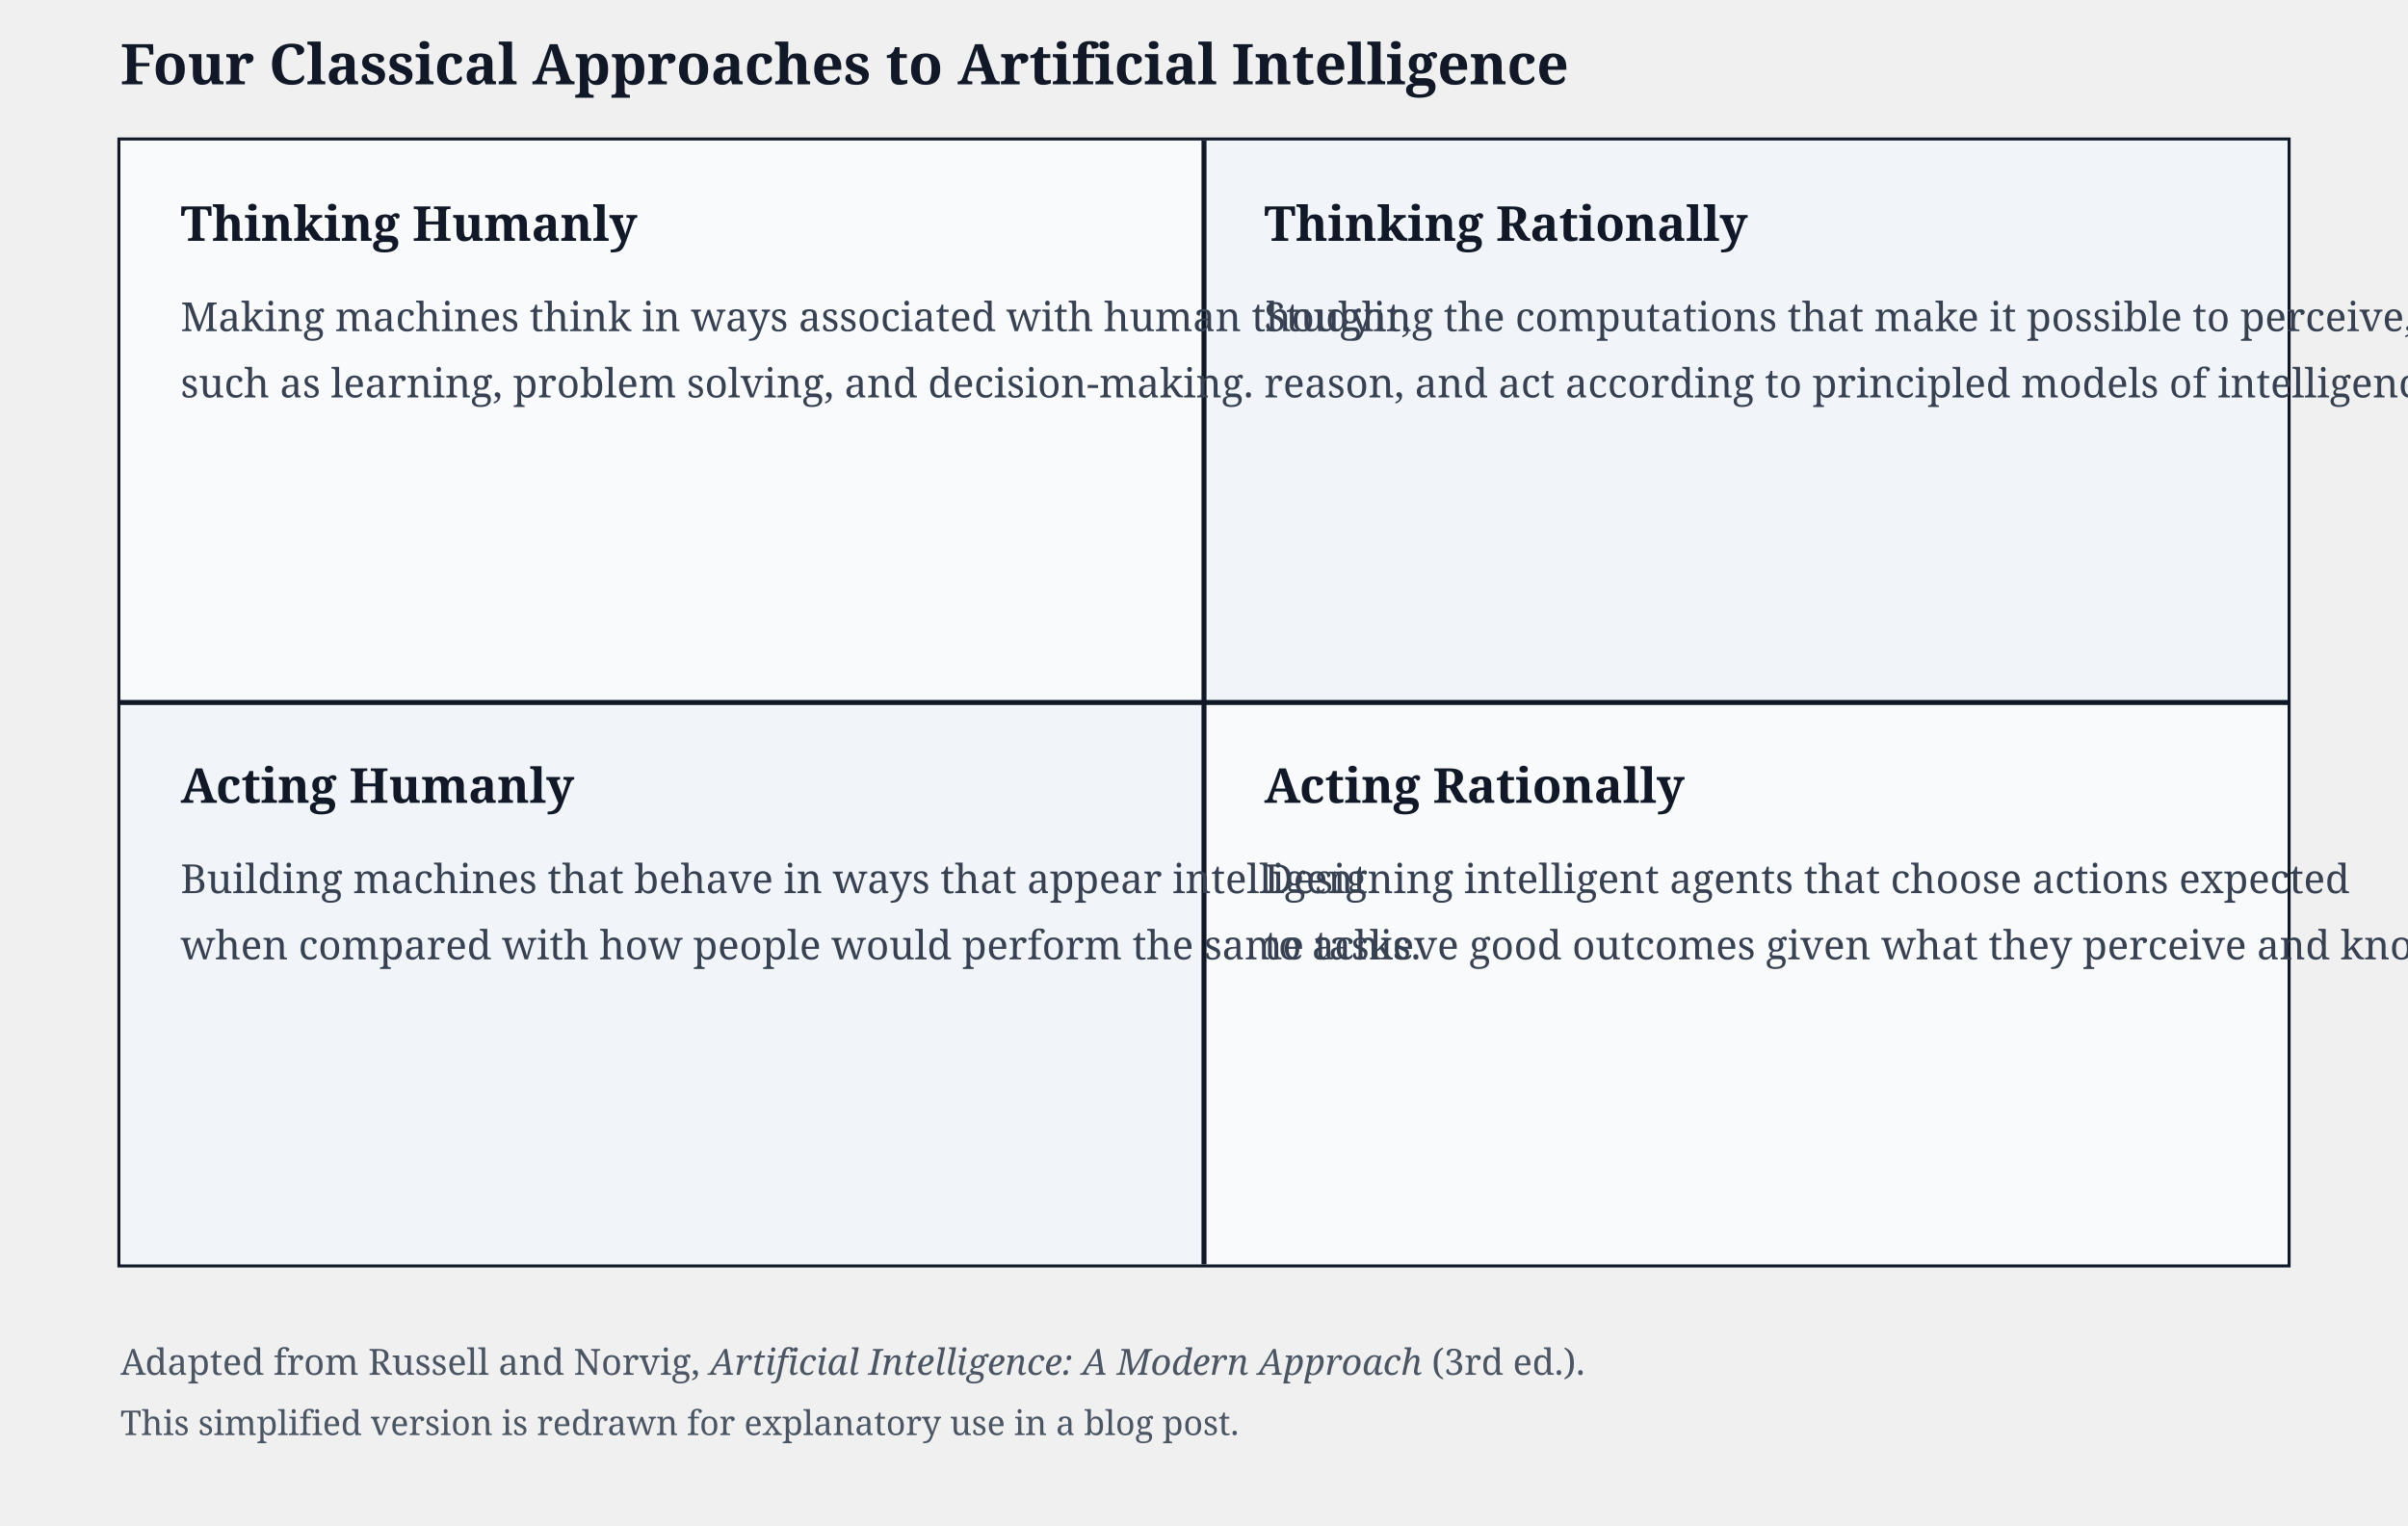
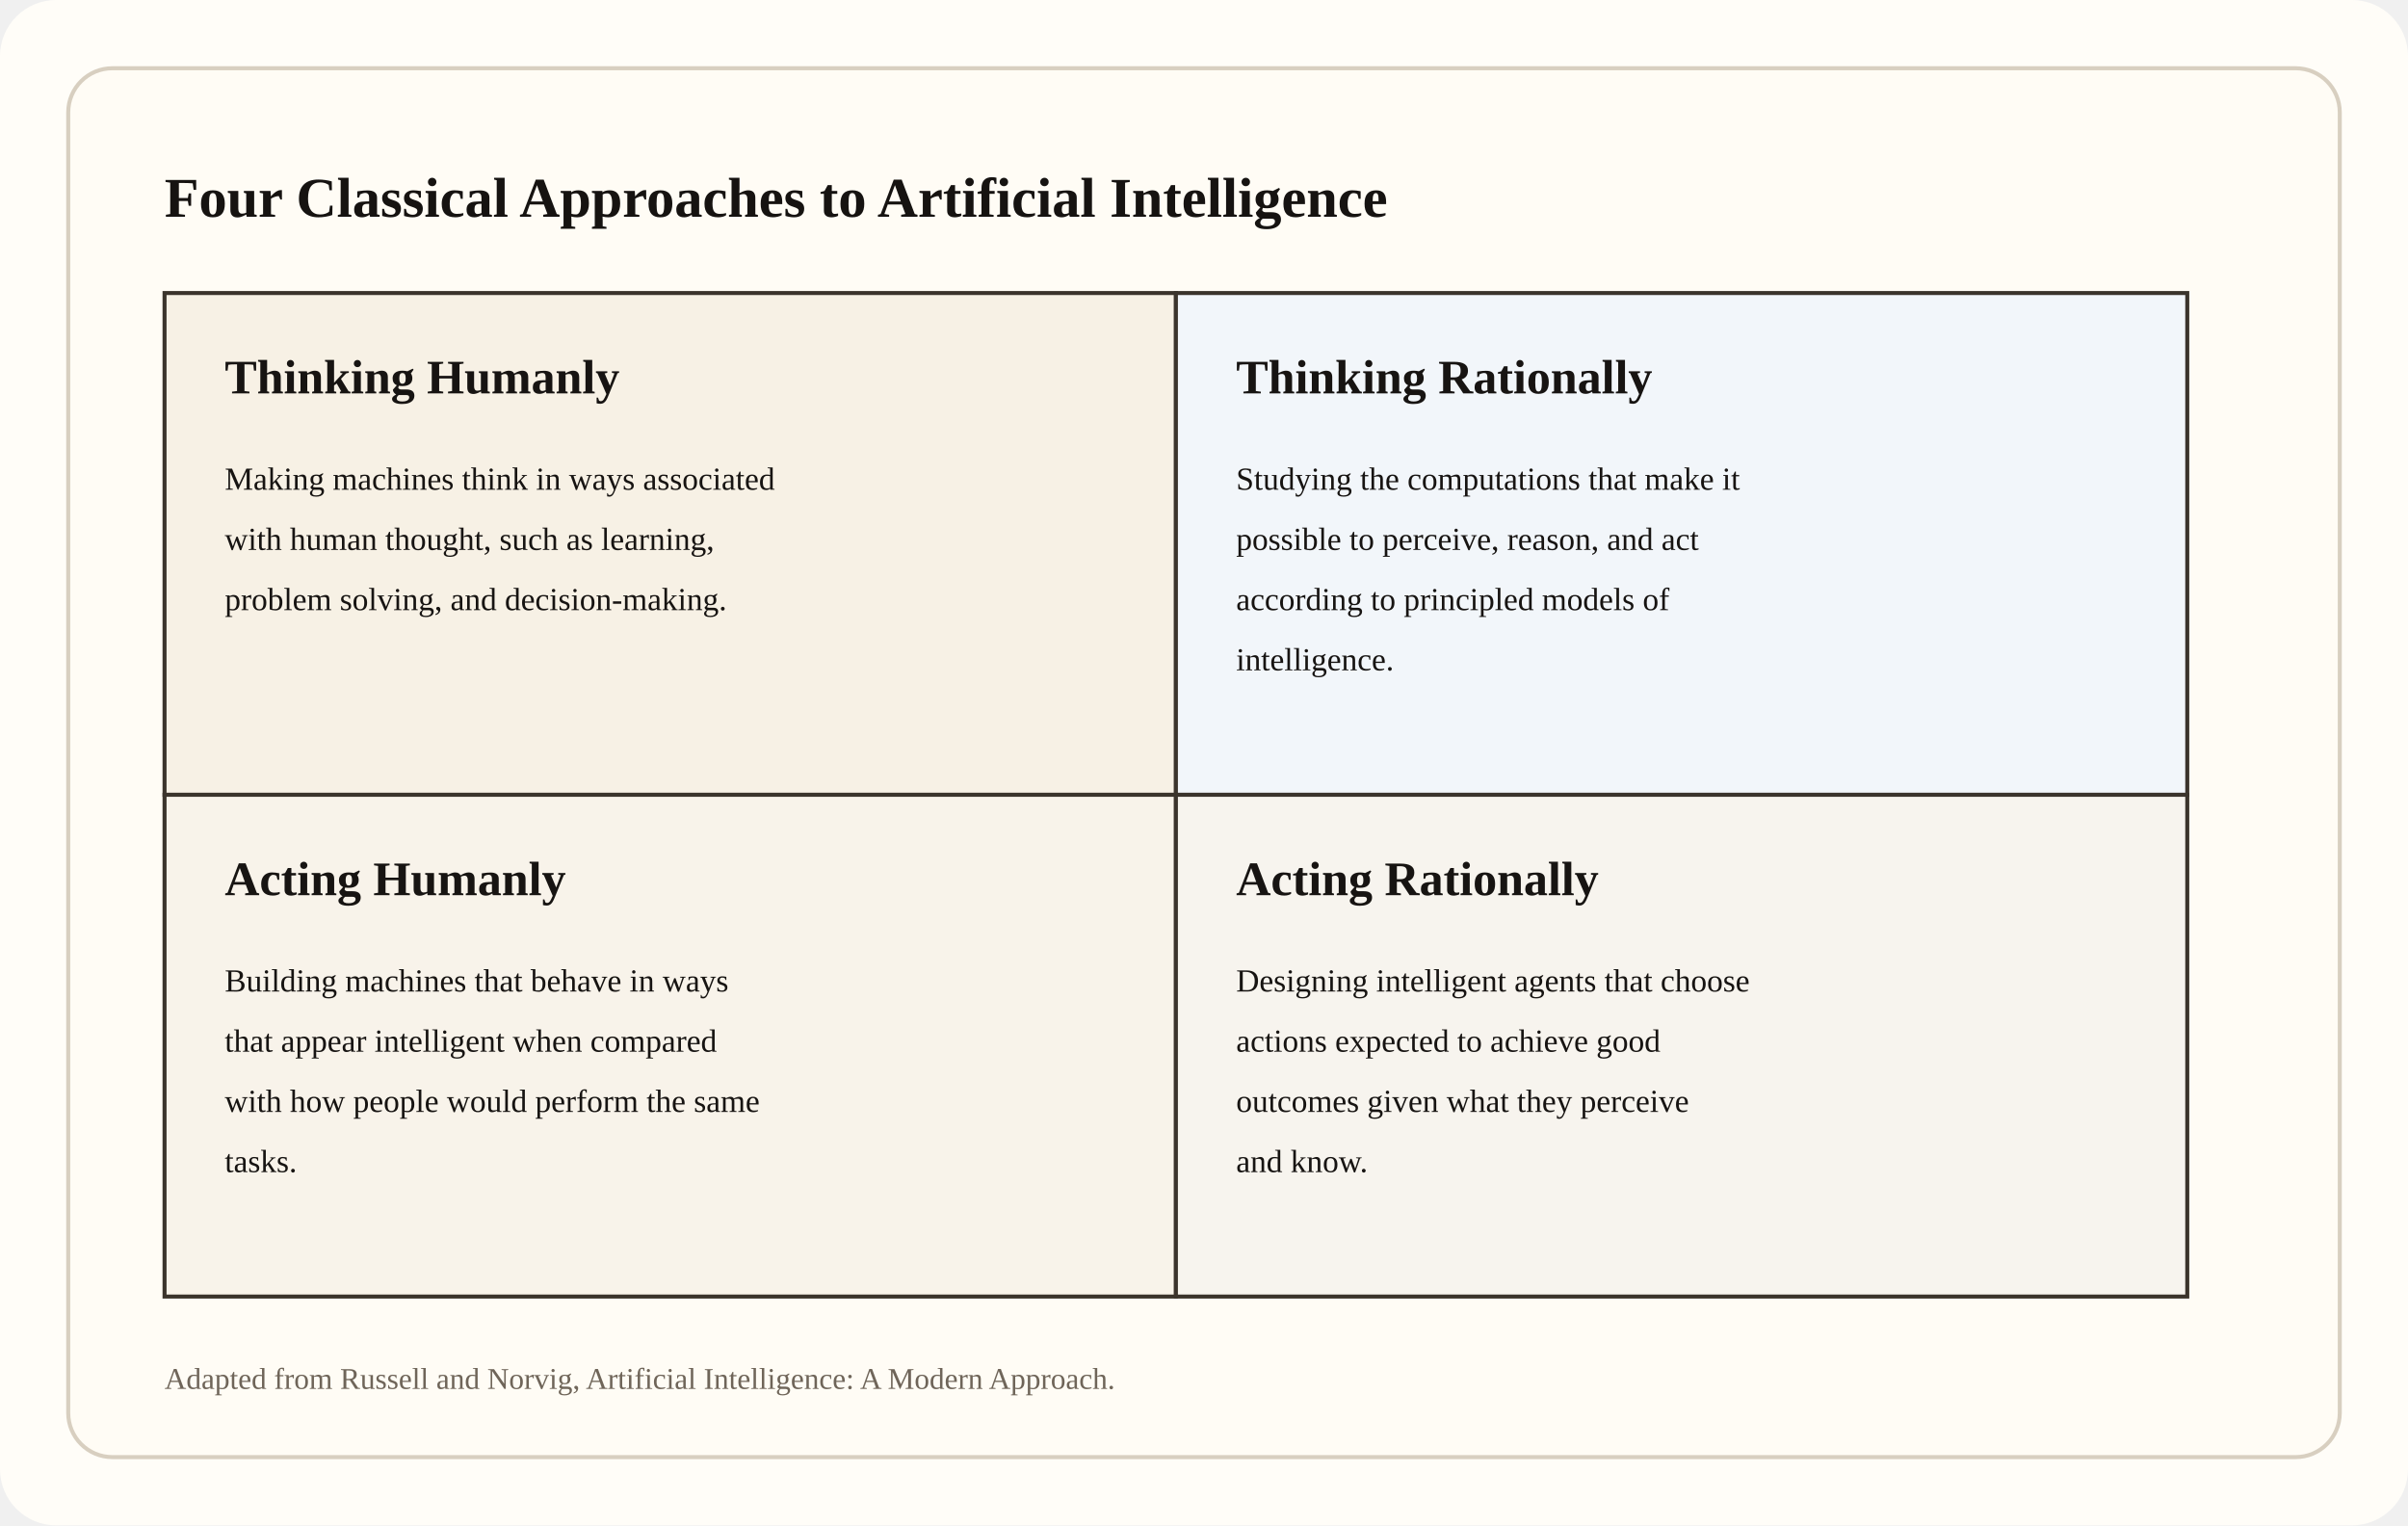
- <svg xmlns="http://www.w3.org/2000/svg" width="1200" height="760" viewBox="0 0 1200 760">
-   <style>
-     .title { font: 700 28px Georgia, serif; fill: #111827; }
-     .cellhead { font: 700 24px Georgia, serif; fill: #111827; }
-     .body { font: 400 20px Georgia, serif; fill: #374151; }
-     .caption { font: 400 18px Georgia, serif; fill: #4b5563; }
-     .small { font: 400 17px Georgia, serif; fill: #4b5563; }
-     .frame { fill: #ffffff; stroke: #111827; stroke-width: 3; }
-     .line { stroke: #111827; stroke-width: 2.5; }
-     .shade1 { fill: #f8fafc; }
-     .shade2 { fill: #f1f5f9; }
-   </style>
-   <rect x="60" y="70" width="1080" height="560" class="frame" />
-   <rect x="60" y="70" width="540" height="280" class="shade1" />
-   <rect x="600" y="70" width="540" height="280" class="shade2" />
-   <rect x="60" y="350" width="540" height="280" class="shade2" />
-   <rect x="600" y="350" width="540" height="280" class="shade1" />
-   <line x1="600" y1="70" x2="600" y2="630" class="line" />
-   <line x1="60" y1="350" x2="1140" y2="350" class="line" />
-   <text x="90" y="120" class="cellhead">Thinking Humanly</text>
-   <text x="90" y="165" class="body">Making machines think in ways associated with human thought,</text>
-   <text x="90" y="198" class="body">such as learning, problem solving, and decision-making.</text>
-   <text x="630" y="120" class="cellhead">Thinking Rationally</text>
-   <text x="630" y="165" class="body">Studying the computations that make it possible to perceive,</text>
-   <text x="630" y="198" class="body">reason, and act according to principled models of intelligence.</text>
-   <text x="90" y="400" class="cellhead">Acting Humanly</text>
-   <text x="90" y="445" class="body">Building machines that behave in ways that appear intelligent</text>
-   <text x="90" y="478" class="body">when compared with how people would perform the same tasks.</text>
-   <text x="630" y="400" class="cellhead">Acting Rationally</text>
-   <text x="630" y="445" class="body">Designing intelligent agents that choose actions expected</text>
-   <text x="630" y="478" class="body">to achieve good outcomes given what they perceive and know.</text>
-   <text x="60" y="42" class="title">Four Classical Approaches to Artificial Intelligence</text>
-   <text x="60" y="685" class="caption">Adapted from Russell and Norvig, <tspan font-style="italic">Artificial Intelligence: A Modern Approach</tspan> (3rd ed.).</text>
-   <text x="60" y="715" class="small">This simplified version is redrawn for explanatory use in a blog post.</text>
+ <svg xmlns="http://www.w3.org/2000/svg" width="1200" height="760" viewBox="0 0 1200 760" fill="none" role="img" aria-labelledby="title desc">
+   <rect width="1200" height="760" rx="28" fill="#FFFDF8" />
+   <rect x="34" y="34" width="1132" height="692" rx="22" fill="#FFFCF5" stroke="#D8CFC0" stroke-width="2" />
+   <text x="82" y="108" fill="#161311" font-family="Georgia, 'Times New Roman', serif" font-size="28" font-weight="700">
+     Four Classical Approaches to Artificial Intelligence
+   </text>
+   <rect x="82" y="146" width="504" height="250" fill="#F7F1E5" stroke="#3B342C" stroke-width="2" />
+   <rect x="586" y="146" width="504" height="250" fill="#F2F6FA" stroke="#3B342C" stroke-width="2" />
+   <rect x="82" y="396" width="504" height="250" fill="#F8F3EA" stroke="#3B342C" stroke-width="2" />
+   <rect x="586" y="396" width="504" height="250" fill="#F7F4EE" stroke="#3B342C" stroke-width="2" />
+   <g fill="#171412" font-family="Georgia, 'Times New Roman', serif">
+     <text x="112" y="196" font-size="24" font-weight="700">Thinking Humanly</text>
+     <text x="112" y="244" font-size="16" font-weight="400">
+       <tspan x="112" dy="0">Making machines think in ways associated</tspan>
+       <tspan x="112" dy="30">with human thought, such as learning,</tspan>
+       <tspan x="112" dy="30">problem solving, and decision-making.</tspan>
+     </text>
+     <text x="616" y="196" font-size="24" font-weight="700">Thinking Rationally</text>
+     <text x="616" y="244" font-size="16" font-weight="400">
+       <tspan x="616" dy="0">Studying the computations that make it</tspan>
+       <tspan x="616" dy="30">possible to perceive, reason, and act</tspan>
+       <tspan x="616" dy="30">according to principled models of</tspan>
+       <tspan x="616" dy="30">intelligence.</tspan>
+     </text>
+     <text x="112" y="446" font-size="24" font-weight="700">Acting Humanly</text>
+     <text x="112" y="494" font-size="16" font-weight="400">
+       <tspan x="112" dy="0">Building machines that behave in ways</tspan>
+       <tspan x="112" dy="30">that appear intelligent when compared</tspan>
+       <tspan x="112" dy="30">with how people would perform the same</tspan>
+       <tspan x="112" dy="30">tasks.</tspan>
+     </text>
+     <text x="616" y="446" font-size="24" font-weight="700">Acting Rationally</text>
+     <text x="616" y="494" font-size="16" font-weight="400">
+       <tspan x="616" dy="0">Designing intelligent agents that choose</tspan>
+       <tspan x="616" dy="30">actions expected to achieve good</tspan>
+       <tspan x="616" dy="30">outcomes given what they perceive</tspan>
+       <tspan x="616" dy="30">and know.</tspan>
+     </text>
+   </g>
+   <text x="82" y="692" fill="#6F6559" font-family="Georgia, 'Times New Roman', serif" font-size="15">
+     Adapted from Russell and Norvig, Artificial Intelligence: A Modern Approach.
+   </text>
</svg>
